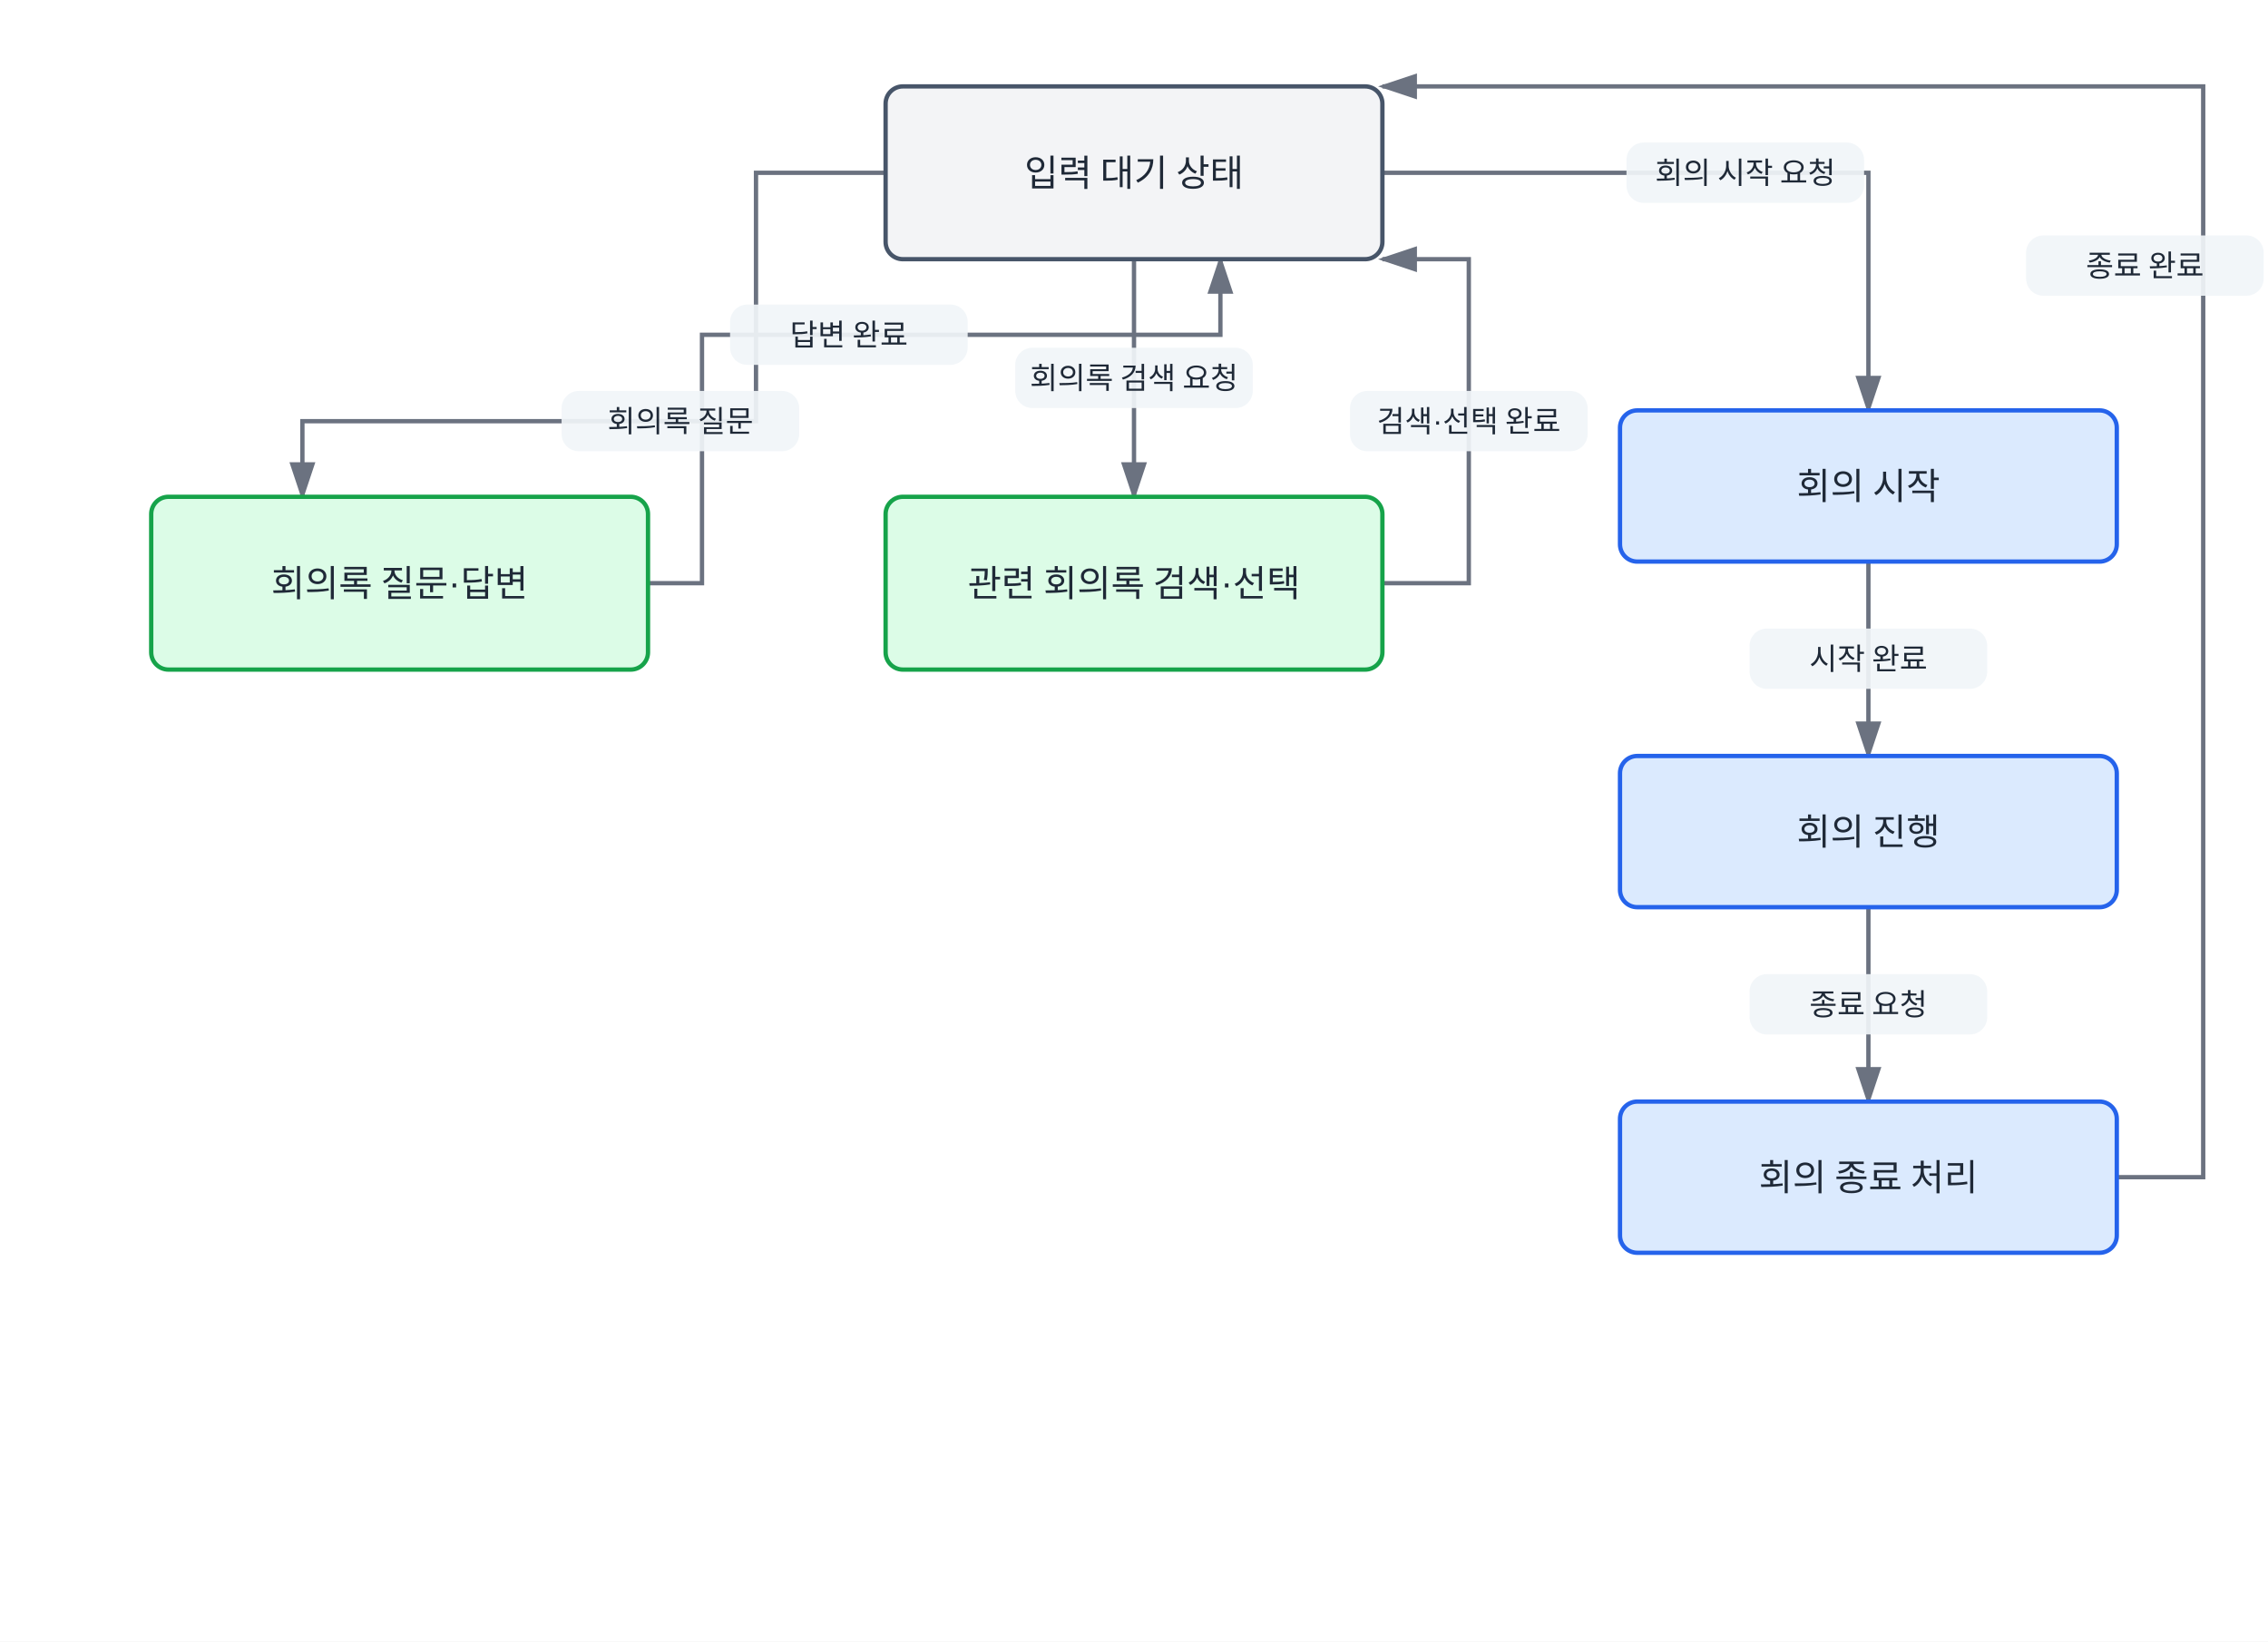
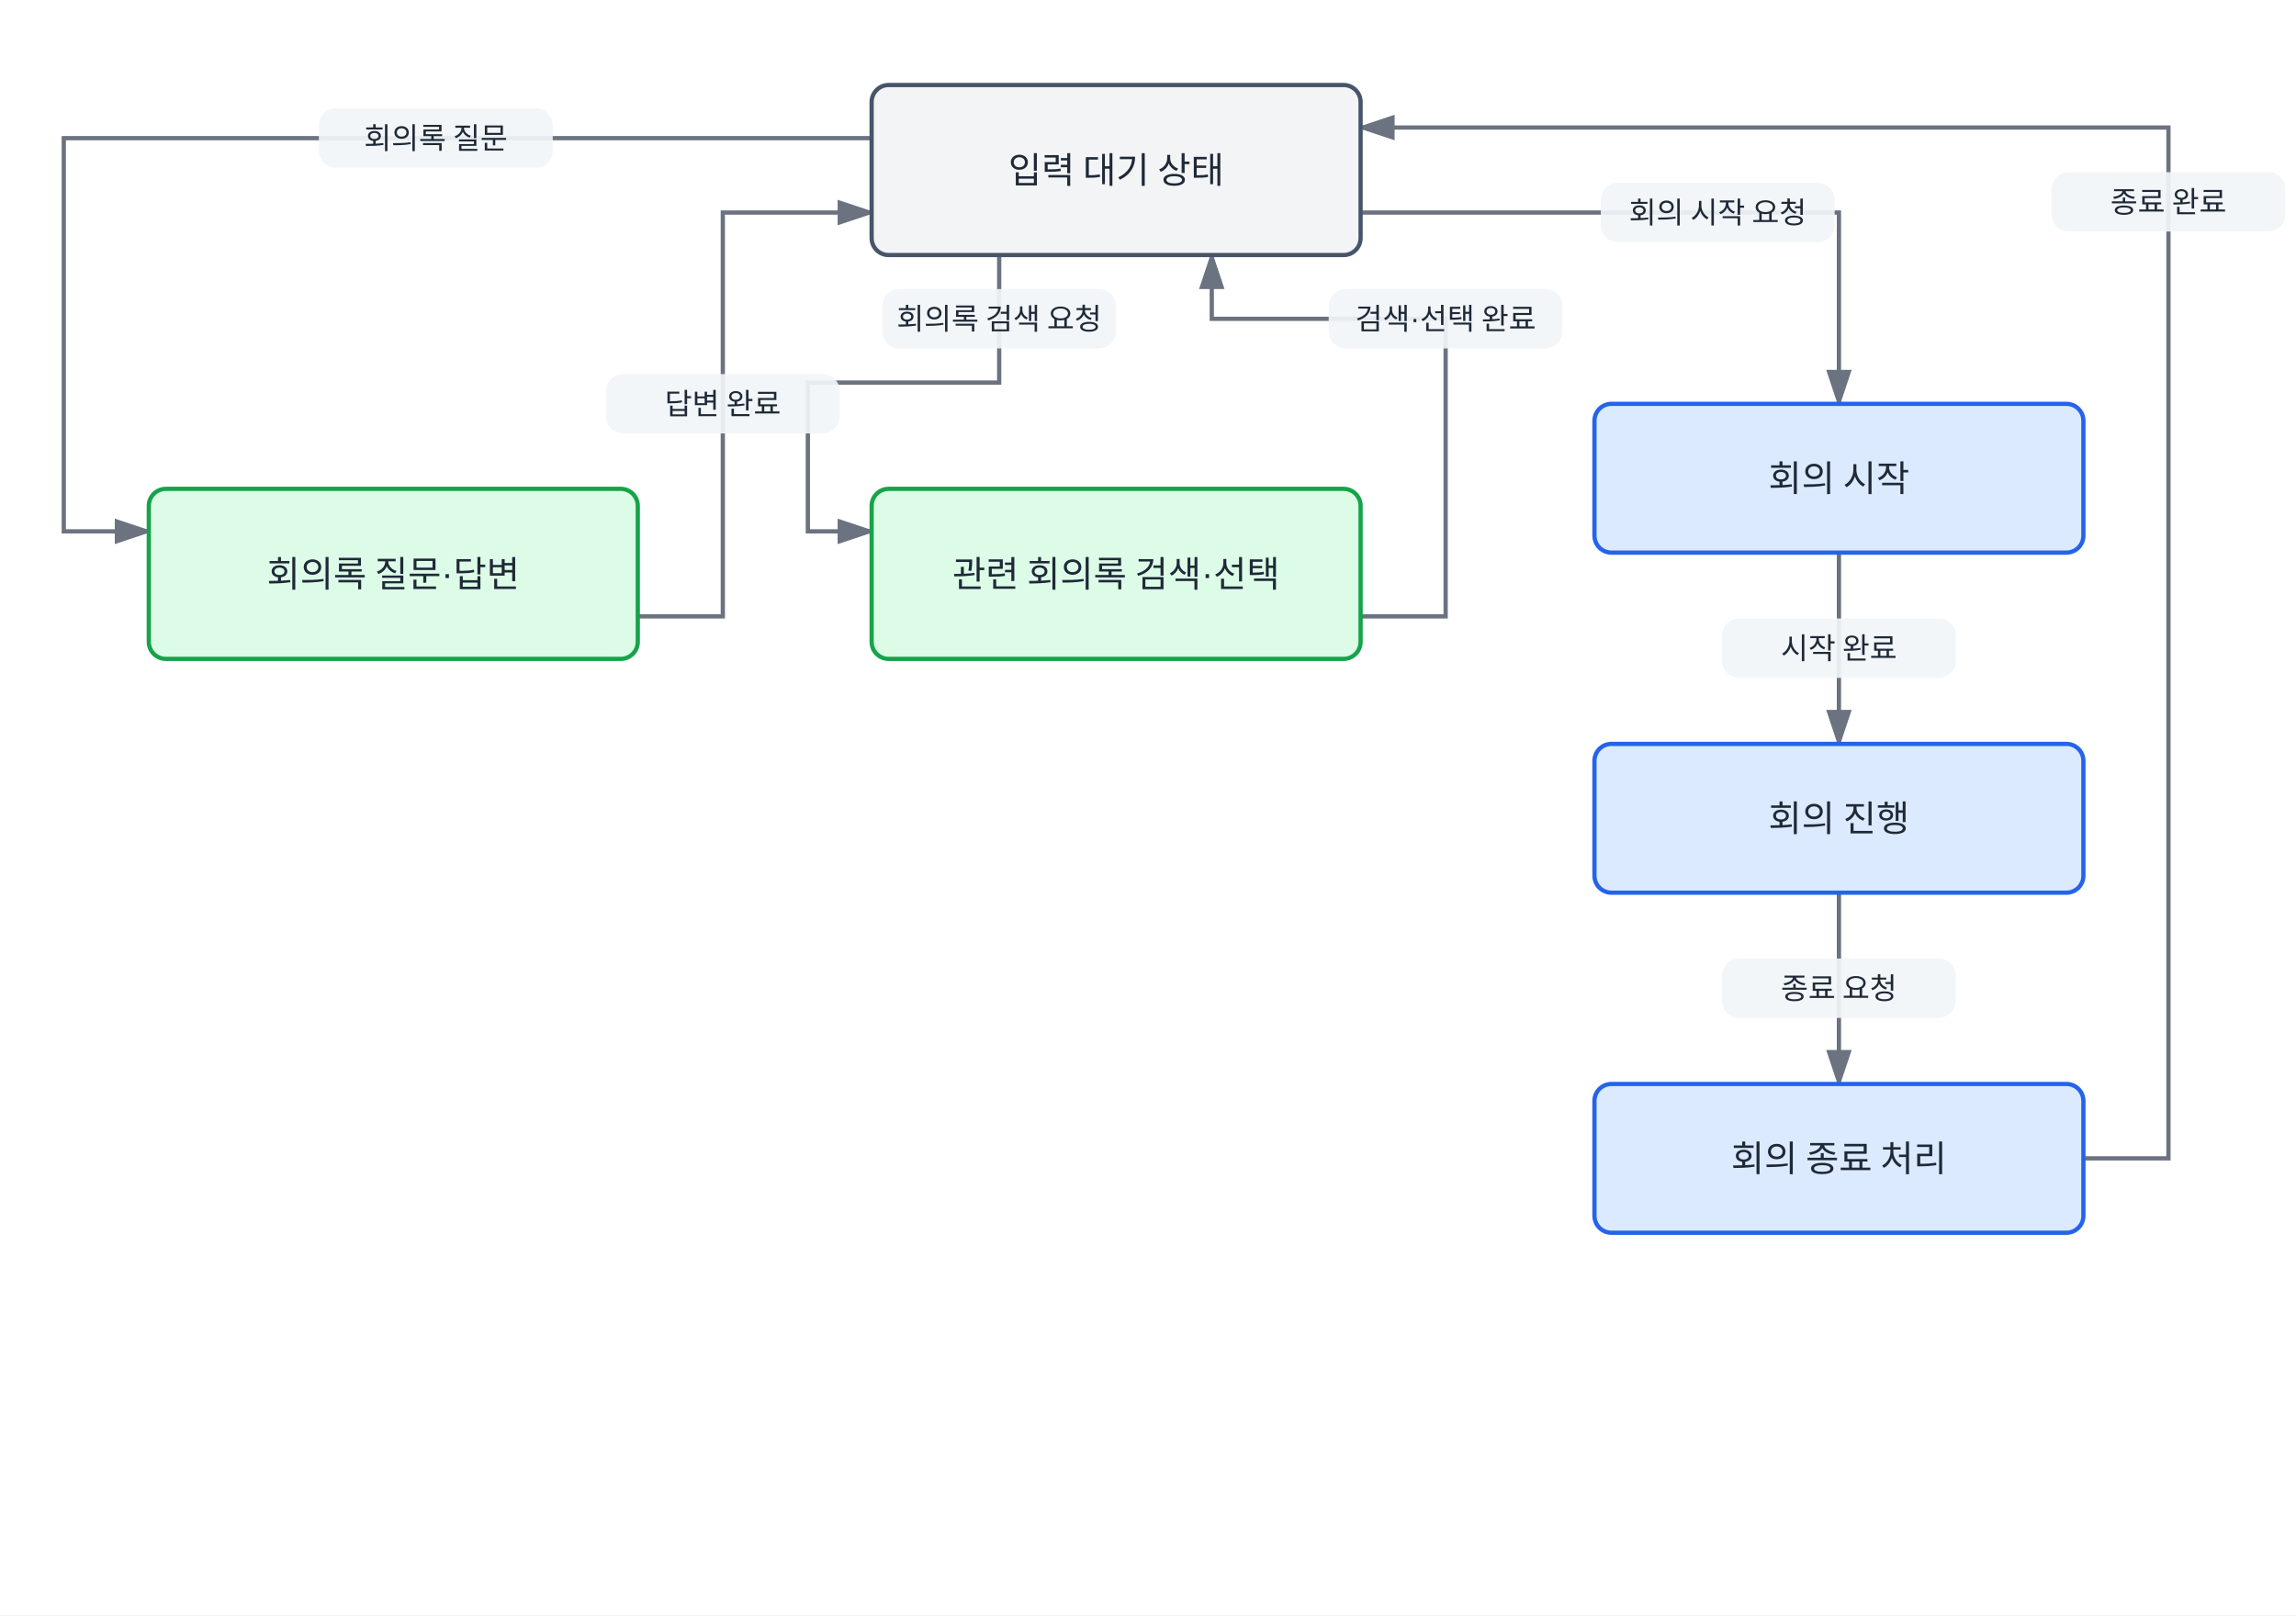
- <svg xmlns="http://www.w3.org/2000/svg" width="1050" height="760" viewBox="0 0 1050 760">
+ <svg xmlns="http://www.w3.org/2000/svg" width="1080" height="760" viewBox="0 0 1080 760">
  <defs>
    <marker id="a6b7280" markerWidth="10" markerHeight="10" refX="8" refY="3" orient="auto">
      <path d="M0 0L0 6L9 3z" fill="#6b7280" />
    </marker>
    <marker id="a2563eb" markerWidth="10" markerHeight="10" refX="8" refY="3" orient="auto">
      <path d="M0 0L0 6L9 3z" fill="#2563eb" />
    </marker>
    <marker id="adc2626" markerWidth="10" markerHeight="10" refX="8" refY="3" orient="auto">
      <path d="M0 0L0 6L9 3z" fill="#dc2626" />
    </marker>
    <marker id="a16a34a" markerWidth="10" markerHeight="10" refX="8" refY="3" orient="auto">
      <path d="M0 0L0 6L9 3z" fill="#16a34a" />
    </marker>
    <marker id="ad97706" markerWidth="10" markerHeight="10" refX="8" refY="3" orient="auto">
      <path d="M0 0L0 6L9 3z" fill="#d97706" />
    </marker>
    <marker id="af97316" markerWidth="10" markerHeight="10" refX="8" refY="3" orient="auto">
      <path d="M0 0L0 6L9 3z" fill="#f97316" />
    </marker>
    <marker id="a0f766e" markerWidth="10" markerHeight="10" refX="8" refY="3" orient="auto">
      <path d="M0 0L0 6L9 3z" fill="#0f766e" />
    </marker>
    <marker id="a475569" markerWidth="10" markerHeight="10" refX="8" refY="3" orient="auto">
      <path d="M0 0L0 6L9 3z" fill="#475569" />
    </marker>
    <marker id="a1f2937" markerWidth="10" markerHeight="10" refX="8" refY="3" orient="auto">
      <path d="M0 0L0 6L9 3z" fill="#1f2937" />
    </marker>
  </defs>
  <rect width="100%" height="100%" fill="white" />
-   <polyline points="410,80 350,80 350,195 140,195 140,230" fill="none" stroke="#6b7280" stroke-width="2" marker-end="url(#a6b7280)" />
-   <polyline points="300,270 325,270 325,155 565,155 565,120" fill="none" stroke="#6b7280" stroke-width="2" marker-end="url(#a6b7280)" />
-   <polyline points="525,120 525,230" fill="none" stroke="#6b7280" stroke-width="2" marker-end="url(#a6b7280)" />
-   <polyline points="640,270 680,270 680,120 640,120" fill="none" stroke="#6b7280" stroke-width="2" marker-end="url(#a6b7280)" />
-   <polyline points="640,80 865,80 865,190" fill="none" stroke="#6b7280" stroke-width="2" marker-end="url(#a6b7280)" />
+   <polyline points="410,65 30,65 30,250 70,250" fill="none" stroke="#6b7280" stroke-width="2" marker-end="url(#a6b7280)" />
+   <polyline points="300,290 340,290 340,100 410,100" fill="none" stroke="#6b7280" stroke-width="2" marker-end="url(#a6b7280)" />
+   <polyline points="470,120 470,180 380,180 380,250 410,250" fill="none" stroke="#6b7280" stroke-width="2" marker-end="url(#a6b7280)" />
+   <polyline points="640,290 680,290 680,150 570,150 570,120" fill="none" stroke="#6b7280" stroke-width="2" marker-end="url(#a6b7280)" />
+   <polyline points="640,100 865,100 865,190" fill="none" stroke="#6b7280" stroke-width="2" marker-end="url(#a6b7280)" />
  <polyline points="865,260 865,350" fill="none" stroke="#6b7280" stroke-width="2" marker-end="url(#a6b7280)" />
  <polyline points="865,420 865,510" fill="none" stroke="#6b7280" stroke-width="2" marker-end="url(#a6b7280)" />
-   <polyline points="980,545 1020,545 1020,40 640,40" fill="none" stroke="#6b7280" stroke-width="2" marker-end="url(#a6b7280)" />
-   <rect x="260" y="181" width="110" height="27.92" rx="8" fill="#f1f5f9" fill-opacity="0.92" stroke="transparent" stroke-width="1" />
-   <rect x="338" y="141" width="110" height="27.92" rx="8" fill="#f1f5f9" fill-opacity="0.92" stroke="transparent" stroke-width="1" />
-   <rect x="470" y="161" width="110" height="27.92" rx="8" fill="#f1f5f9" fill-opacity="0.92" stroke="transparent" stroke-width="1" />
-   <rect x="625" y="181" width="110" height="27.92" rx="8" fill="#f1f5f9" fill-opacity="0.92" stroke="transparent" stroke-width="1" />
-   <rect x="753" y="66" width="110" height="27.92" rx="8" fill="#f1f5f9" fill-opacity="0.92" stroke="transparent" stroke-width="1" />
+   <polyline points="980,545 1020,545 1020,60 640,60" fill="none" stroke="#6b7280" stroke-width="2" marker-end="url(#a6b7280)" />
+   <rect x="150" y="51" width="110" height="27.92" rx="8" fill="#f1f5f9" fill-opacity="0.92" stroke="transparent" stroke-width="1" />
+   <rect x="285" y="176" width="110" height="27.92" rx="8" fill="#f1f5f9" fill-opacity="0.92" stroke="transparent" stroke-width="1" />
+   <rect x="415" y="136" width="110" height="27.92" rx="8" fill="#f1f5f9" fill-opacity="0.92" stroke="transparent" stroke-width="1" />
+   <rect x="625" y="136" width="110" height="27.92" rx="8" fill="#f1f5f9" fill-opacity="0.92" stroke="transparent" stroke-width="1" />
+   <rect x="753" y="86" width="110" height="27.92" rx="8" fill="#f1f5f9" fill-opacity="0.92" stroke="transparent" stroke-width="1" />
  <rect x="810" y="291" width="110" height="27.92" rx="8" fill="#f1f5f9" fill-opacity="0.92" stroke="transparent" stroke-width="1" />
  <rect x="810" y="451" width="110" height="27.92" rx="8" fill="#f1f5f9" fill-opacity="0.92" stroke="transparent" stroke-width="1" />
-   <rect x="938" y="109" width="110" height="27.92" rx="8" fill="#f1f5f9" fill-opacity="0.92" stroke="transparent" stroke-width="1" />
+   <rect x="965" y="81" width="110" height="27.92" rx="8" fill="#f1f5f9" fill-opacity="0.92" stroke="transparent" stroke-width="1" />
  <rect x="410" y="40" width="230" height="80" rx="8" fill="#f3f4f6" fill-opacity="1" stroke="#475569" stroke-width="2" />
  <rect x="70" y="230" width="230" height="80" rx="8" fill="#dcfce7" fill-opacity="1" stroke="#16a34a" stroke-width="2" />
  <rect x="410" y="230" width="230" height="80" rx="8" fill="#dcfce7" fill-opacity="1" stroke="#16a34a" stroke-width="2" />
  <rect x="750" y="190" width="230" height="70" rx="8" fill="#dbeafe" fill-opacity="1" stroke="#2563eb" stroke-width="2" />
  <rect x="750" y="350" width="230" height="70" rx="8" fill="#dbeafe" fill-opacity="1" stroke="#2563eb" stroke-width="2" />
  <rect x="750" y="510" width="230" height="70" rx="8" fill="#dbeafe" fill-opacity="1" stroke="#2563eb" stroke-width="2" />
  <text x="525" y="86.12" text-anchor="middle" font-family="Arial,'Noto Sans KR',sans-serif" font-size="17" fill="#1f2937">
    <tspan x="525" dy="0">입력 대기 상태</tspan>
  </text>
  <text x="185" y="276.12" text-anchor="middle" font-family="Arial,'Noto Sans KR',sans-serif" font-size="17" fill="#1f2937">
    <tspan x="185" dy="0">회의록 질문·답변</tspan>
  </text>
  <text x="525" y="276.12" text-anchor="middle" font-family="Arial,'Noto Sans KR',sans-serif" font-size="17" fill="#1f2937">
    <tspan x="525" dy="0">관련 회의록 검색·선택</tspan>
  </text>
  <text x="865" y="231.12" text-anchor="middle" font-family="Arial,'Noto Sans KR',sans-serif" font-size="17" fill="#1f2937">
    <tspan x="865" dy="0">회의 시작</tspan>
  </text>
  <text x="865" y="391.12" text-anchor="middle" font-family="Arial,'Noto Sans KR',sans-serif" font-size="17" fill="#1f2937">
    <tspan x="865" dy="0">회의 진행</tspan>
  </text>
  <text x="865" y="551.12" text-anchor="middle" font-family="Arial,'Noto Sans KR',sans-serif" font-size="17" fill="#1f2937">
    <tspan x="865" dy="0">회의 종료 처리</tspan>
  </text>
-   <text x="315" y="200" text-anchor="middle" font-family="Arial,'Noto Sans KR',sans-serif" font-size="14" fill="#1f2937">
-     <tspan x="315" dy="0">회의록 질문</tspan>
+   <text x="205" y="70" text-anchor="middle" font-family="Arial,'Noto Sans KR',sans-serif" font-size="14" fill="#1f2937">
+     <tspan x="205" dy="0">회의록 질문</tspan>
  </text>
-   <text x="393" y="160" text-anchor="middle" font-family="Arial,'Noto Sans KR',sans-serif" font-size="14" fill="#1f2937">
-     <tspan x="393" dy="0">답변 완료</tspan>
+   <text x="340" y="195" text-anchor="middle" font-family="Arial,'Noto Sans KR',sans-serif" font-size="14" fill="#1f2937">
+     <tspan x="340" dy="0">답변 완료</tspan>
  </text>
-   <text x="525" y="180" text-anchor="middle" font-family="Arial,'Noto Sans KR',sans-serif" font-size="14" fill="#1f2937">
-     <tspan x="525" dy="0">회의록 검색 요청</tspan>
+   <text x="470" y="155" text-anchor="middle" font-family="Arial,'Noto Sans KR',sans-serif" font-size="14" fill="#1f2937">
+     <tspan x="470" dy="0">회의록 검색 요청</tspan>
  </text>
-   <text x="680" y="200" text-anchor="middle" font-family="Arial,'Noto Sans KR',sans-serif" font-size="14" fill="#1f2937">
+   <text x="680" y="155" text-anchor="middle" font-family="Arial,'Noto Sans KR',sans-serif" font-size="14" fill="#1f2937">
    <tspan x="680" dy="0">검색·선택 완료</tspan>
  </text>
-   <text x="808" y="85" text-anchor="middle" font-family="Arial,'Noto Sans KR',sans-serif" font-size="14" fill="#1f2937">
+   <text x="808" y="105" text-anchor="middle" font-family="Arial,'Noto Sans KR',sans-serif" font-size="14" fill="#1f2937">
    <tspan x="808" dy="0">회의 시작 요청</tspan>
  </text>
  <text x="865" y="310" text-anchor="middle" font-family="Arial,'Noto Sans KR',sans-serif" font-size="14" fill="#1f2937">
    <tspan x="865" dy="0">시작 완료</tspan>
  </text>
  <text x="865" y="470" text-anchor="middle" font-family="Arial,'Noto Sans KR',sans-serif" font-size="14" fill="#1f2937">
    <tspan x="865" dy="0">종료 요청</tspan>
  </text>
-   <text x="993" y="128" text-anchor="middle" font-family="Arial,'Noto Sans KR',sans-serif" font-size="14" fill="#1f2937">
-     <tspan x="993" dy="0">종료 완료</tspan>
+   <text x="1020" y="100" text-anchor="middle" font-family="Arial,'Noto Sans KR',sans-serif" font-size="14" fill="#1f2937">
+     <tspan x="1020" dy="0">종료 완료</tspan>
  </text>
</svg>
